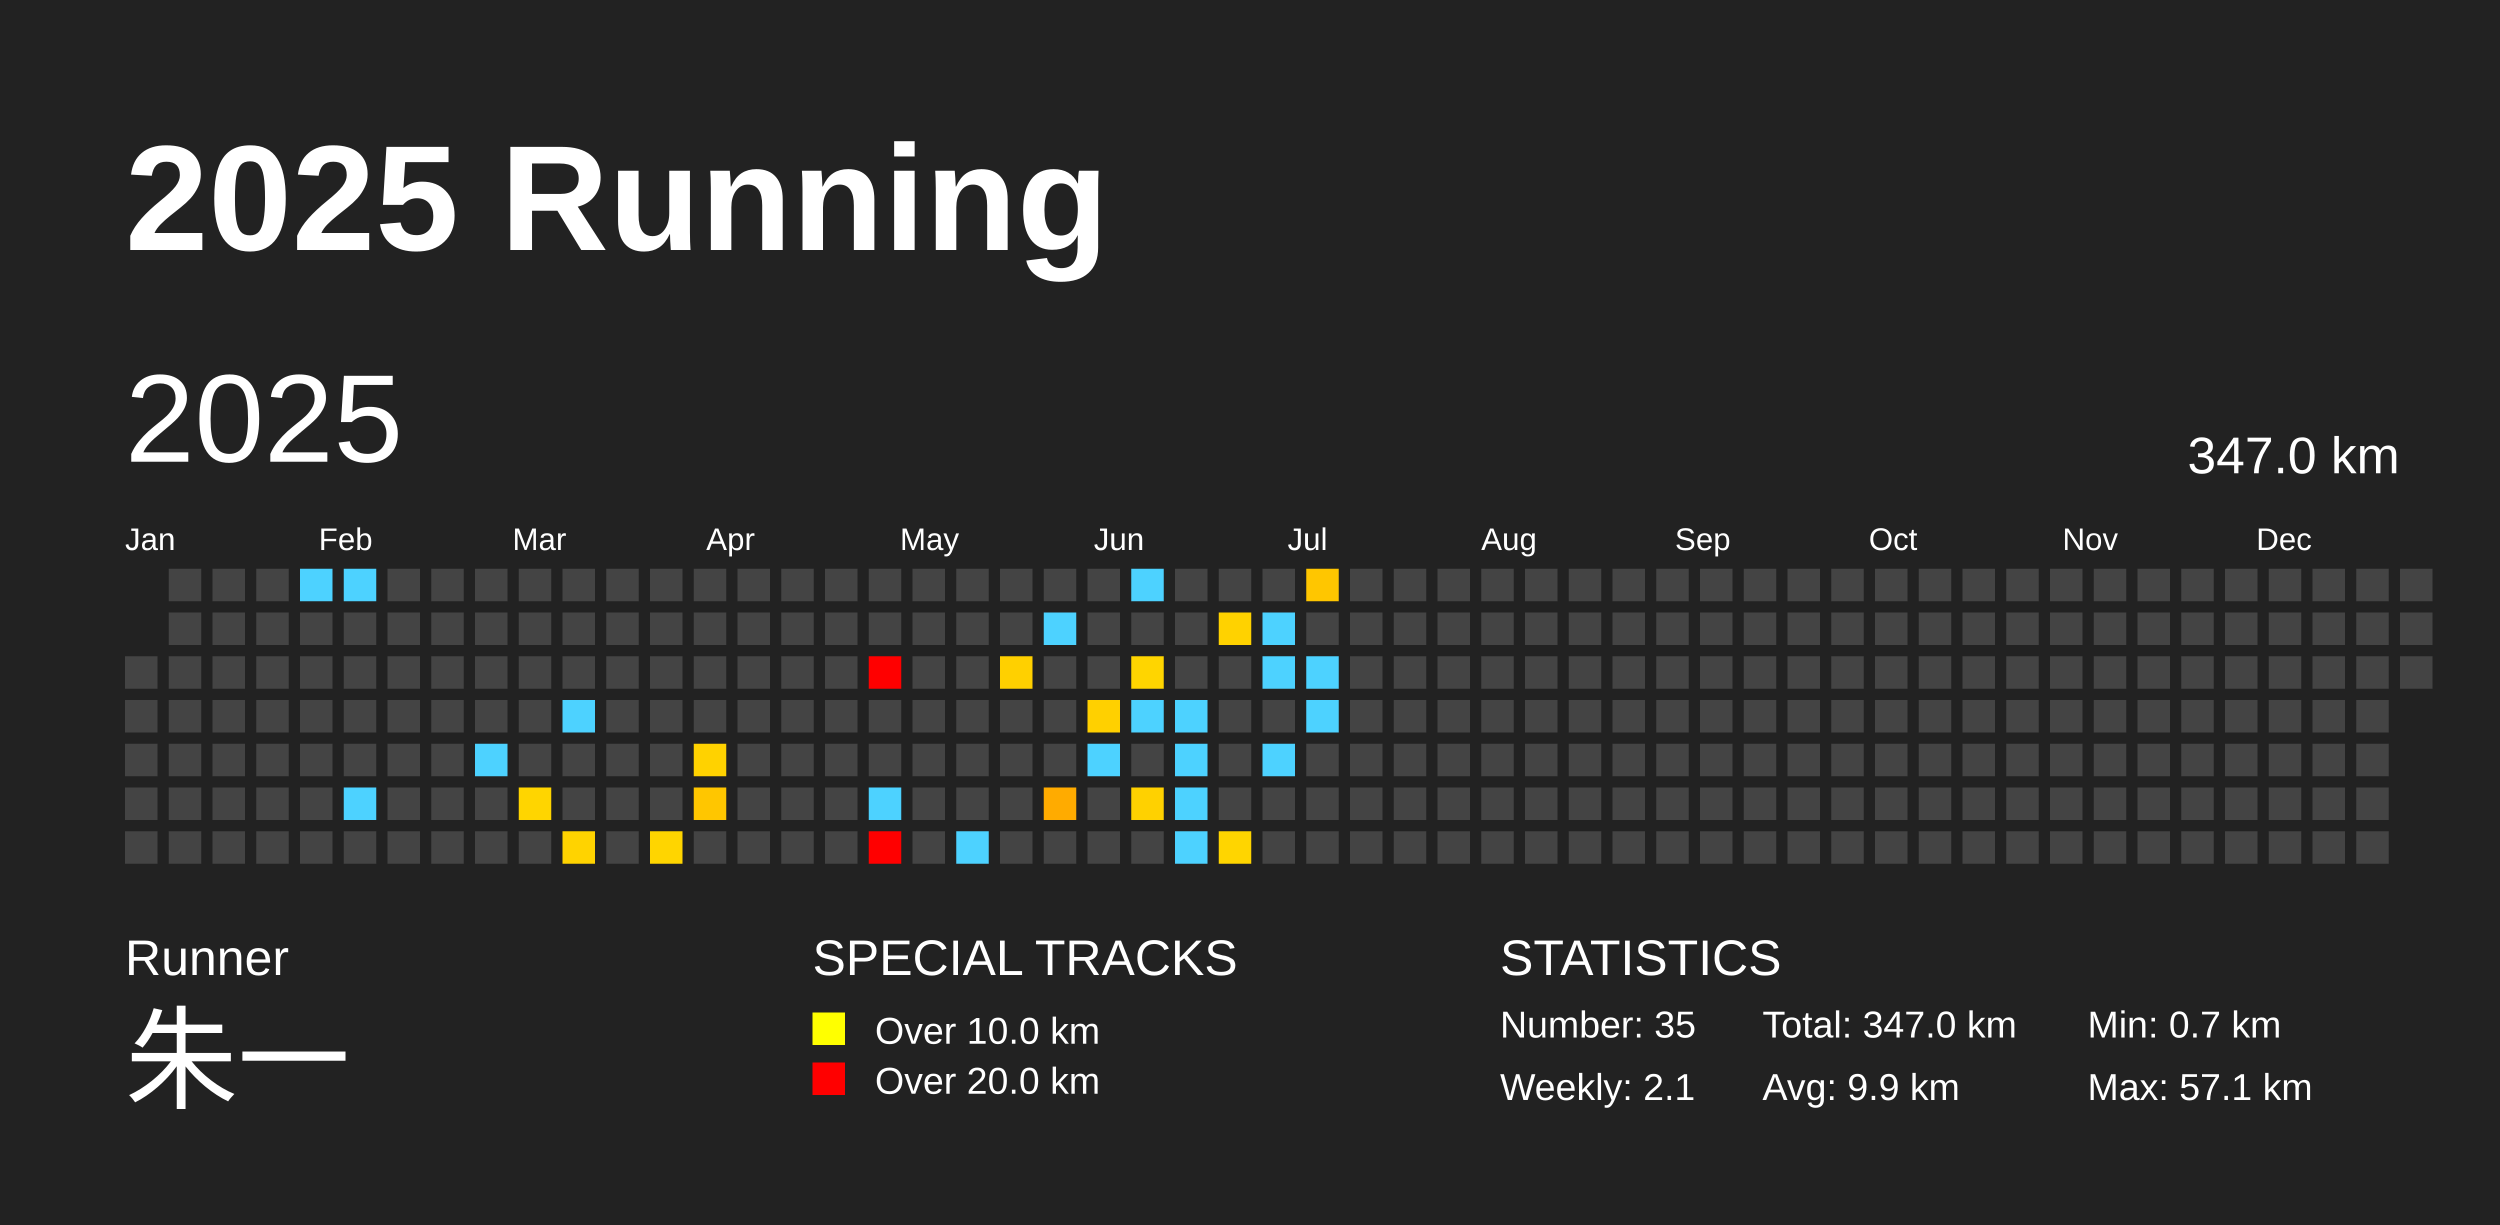
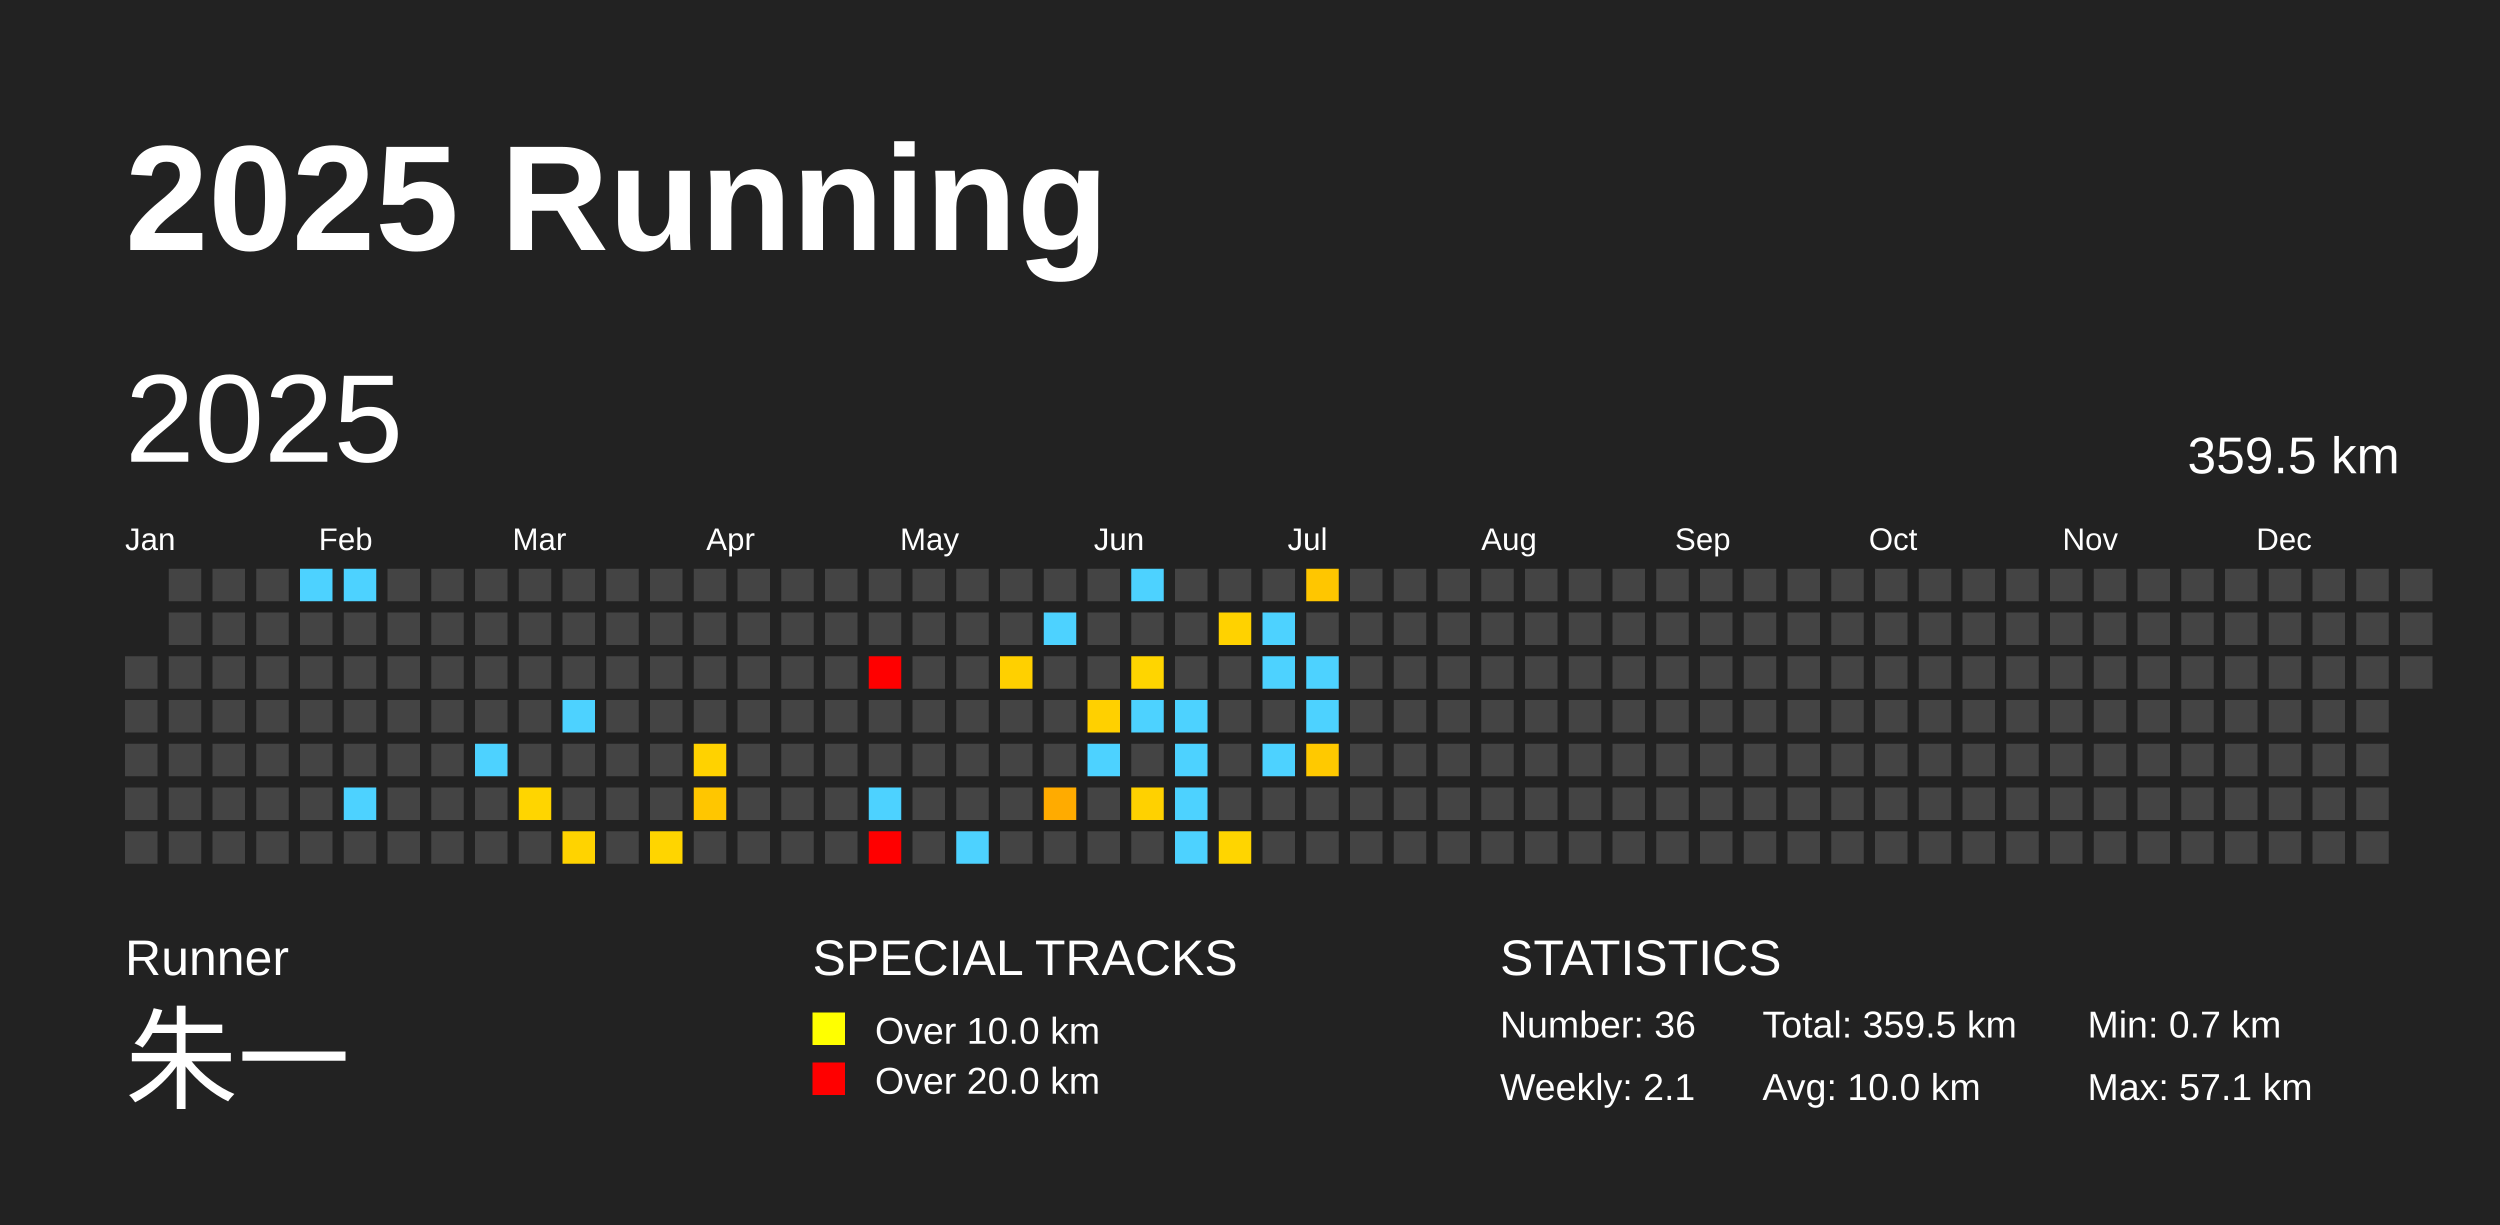
<svg xmlns="http://www.w3.org/2000/svg" baseProfile="full" height="98mm" version="1.1" viewBox="0,0,200,98" width="200mm">
  <defs />
  <rect fill="#222222" height="98" width="200" x="0" y="0" />
  <text fill="#FFFFFF" style="font-size:12px; font-family:Arial; font-weight:bold;" x="10" y="20">2025 Running</text>
  <text fill="#FFFFFF" style="font-size:4px; font-family:Arial" x="10" y="78">Runner</text>
  <text fill="#FFFFFF" style="font-size:9px; font-family:Arial" x="10" y="88">朱一</text>
  <text fill="#FFFFFF" style="font-size:4px; font-family:Arial" x="65" y="78">SPECIAL TRACKS</text>
  <rect fill="yellow" height="2.6" width="2.6" x="65" y="81" />
  <text fill="#FFFFFF" style="font-size:3px; font-family:Arial" x="70" y="83.5">Over 10.0 km</text>
  <rect fill="red" height="2.6" width="2.6" x="65" y="85" />
  <text fill="#FFFFFF" style="font-size:3px; font-family:Arial" x="70" y="87.5">Over 20.0 km</text>
  <text fill="#FFFFFF" style="font-size:4px; font-family:Arial" x="120" y="78">STATISTICS</text>
-   <text fill="#FFFFFF" style="font-size:3px; font-family:Arial" x="120" y="83">Number: 35</text>
+   <text fill="#FFFFFF" style="font-size:3px; font-family:Arial" x="120" y="83">Number: 36</text>
  <text fill="#FFFFFF" style="font-size:3px; font-family:Arial" x="120" y="88">Weekly: 2.1</text>
-   <text fill="#FFFFFF" style="font-size:3px; font-family:Arial" x="141" y="83">Total: 347.0 km</text>
-   <text fill="#FFFFFF" style="font-size:3px; font-family:Arial" x="141" y="88">Avg: 9.9 km</text>
+   <text fill="#FFFFFF" style="font-size:3px; font-family:Arial" x="141" y="83">Total: 359.5 km</text>
+   <text fill="#FFFFFF" style="font-size:3px; font-family:Arial" x="141" y="88">Avg: 10.0 km</text>
  <text fill="#FFFFFF" style="font-size:3px; font-family:Arial" x="167" y="83">Min: 0.7 km</text>
  <text fill="#FFFFFF" style="font-size:3px; font-family:Arial" x="167" y="88">Max: 57.1 km</text>
  <text dominant-baseline="hanging" fill="#FFFFFF" style="font-size:10.0px; font-family:Arial;" x="10" y="30">2025</text>
-   <text dominant-baseline="hanging" fill="#FFFFFF" style="font-size:4.125px; font-family:Arial;" x="175" y="35">347.0 km</text>
+   <text dominant-baseline="hanging" fill="#FFFFFF" style="font-size:4.125px; font-family:Arial;" x="175" y="35">359.5 km</text>
  <text fill="#FFFFFF" style="font-size:2.5px; font-family:Arial" x="10.0" y="44">Jan</text>
  <text fill="#FFFFFF" style="font-size:2.5px; font-family:Arial" x="25.5" y="44">Feb</text>
  <text fill="#FFFFFF" style="font-size:2.5px; font-family:Arial" x="41.0" y="44">Mar</text>
  <text fill="#FFFFFF" style="font-size:2.5px; font-family:Arial" x="56.5" y="44">Apr</text>
  <text fill="#FFFFFF" style="font-size:2.5px; font-family:Arial" x="72.0" y="44">May</text>
  <text fill="#FFFFFF" style="font-size:2.5px; font-family:Arial" x="87.5" y="44">Jun</text>
  <text fill="#FFFFFF" style="font-size:2.5px; font-family:Arial" x="103.0" y="44">Jul</text>
  <text fill="#FFFFFF" style="font-size:2.5px; font-family:Arial" x="118.5" y="44">Aug</text>
  <text fill="#FFFFFF" style="font-size:2.5px; font-family:Arial" x="134.0" y="44">Sep</text>
  <text fill="#FFFFFF" style="font-size:2.5px; font-family:Arial" x="149.5" y="44">Oct</text>
  <text fill="#FFFFFF" style="font-size:2.5px; font-family:Arial" x="165.0" y="44">Nov</text>
  <text fill="#FFFFFF" style="font-size:2.5px; font-family:Arial" x="180.5" y="44">Dec</text>
  <rect fill="#444444" height="2.6" width="2.6" x="10.0" y="52.5" />
  <rect fill="#444444" height="2.6" width="2.6" x="10.0" y="56.0" />
  <rect fill="#444444" height="2.6" width="2.6" x="10.0" y="59.5" />
  <rect fill="#444444" height="2.6" width="2.6" x="10.0" y="63.0" />
  <rect fill="#444444" height="2.6" width="2.6" x="10.0" y="66.5" />
  <rect fill="#444444" height="2.6" width="2.6" x="13.5" y="45.5" />
  <rect fill="#444444" height="2.6" width="2.6" x="13.5" y="49.0" />
  <rect fill="#444444" height="2.6" width="2.6" x="13.5" y="52.5" />
  <rect fill="#444444" height="2.6" width="2.6" x="13.5" y="56.0" />
  <rect fill="#444444" height="2.6" width="2.6" x="13.5" y="59.5" />
  <rect fill="#444444" height="2.6" width="2.6" x="13.5" y="63.0" />
  <rect fill="#444444" height="2.6" width="2.6" x="13.5" y="66.5" />
  <rect fill="#444444" height="2.6" width="2.6" x="17.0" y="45.5" />
  <rect fill="#444444" height="2.6" width="2.6" x="17.0" y="49.0" />
  <rect fill="#444444" height="2.6" width="2.6" x="17.0" y="52.5" />
  <rect fill="#444444" height="2.6" width="2.6" x="17.0" y="56.0" />
  <rect fill="#444444" height="2.6" width="2.6" x="17.0" y="59.5" />
  <rect fill="#444444" height="2.6" width="2.6" x="17.0" y="63.0" />
  <rect fill="#444444" height="2.6" width="2.6" x="17.0" y="66.5" />
  <rect fill="#444444" height="2.6" width="2.6" x="20.5" y="45.5" />
  <rect fill="#444444" height="2.6" width="2.6" x="20.5" y="49.0" />
  <rect fill="#444444" height="2.6" width="2.6" x="20.5" y="52.5" />
  <rect fill="#444444" height="2.6" width="2.6" x="20.5" y="56.0" />
  <rect fill="#444444" height="2.6" width="2.6" x="20.5" y="59.5" />
  <rect fill="#444444" height="2.6" width="2.6" x="20.5" y="63.0" />
  <rect fill="#444444" height="2.6" width="2.6" x="20.5" y="66.5" />
  <rect fill="#4dd2ff" height="2.6" width="2.6" x="24.0" y="45.5" />
  <rect fill="#444444" height="2.6" width="2.6" x="24.0" y="49.0" />
  <rect fill="#444444" height="2.6" width="2.6" x="24.0" y="52.5" />
  <rect fill="#444444" height="2.6" width="2.6" x="24.0" y="56.0" />
  <rect fill="#444444" height="2.6" width="2.6" x="24.0" y="59.5" />
  <rect fill="#444444" height="2.6" width="2.6" x="24.0" y="63.0" />
  <rect fill="#444444" height="2.6" width="2.6" x="24.0" y="66.5" />
  <rect fill="#4dd2ff" height="2.6" width="2.6" x="27.5" y="45.5" />
  <rect fill="#444444" height="2.6" width="2.6" x="27.5" y="49.0" />
  <rect fill="#444444" height="2.6" width="2.6" x="27.5" y="52.5" />
  <rect fill="#444444" height="2.6" width="2.6" x="27.5" y="56.0" />
  <rect fill="#444444" height="2.6" width="2.6" x="27.5" y="59.5" />
  <rect fill="#4dd2ff" height="2.6" width="2.6" x="27.5" y="63.0" />
  <rect fill="#444444" height="2.6" width="2.6" x="27.5" y="66.5" />
  <rect fill="#444444" height="2.6" width="2.6" x="31.0" y="45.5" />
  <rect fill="#444444" height="2.6" width="2.6" x="31.0" y="49.0" />
  <rect fill="#444444" height="2.6" width="2.6" x="31.0" y="52.5" />
  <rect fill="#444444" height="2.6" width="2.6" x="31.0" y="56.0" />
  <rect fill="#444444" height="2.6" width="2.6" x="31.0" y="59.5" />
  <rect fill="#444444" height="2.6" width="2.6" x="31.0" y="63.0" />
  <rect fill="#444444" height="2.6" width="2.6" x="31.0" y="66.5" />
  <rect fill="#444444" height="2.6" width="2.6" x="34.5" y="45.5" />
  <rect fill="#444444" height="2.6" width="2.6" x="34.5" y="49.0" />
  <rect fill="#444444" height="2.6" width="2.6" x="34.5" y="52.5" />
  <rect fill="#444444" height="2.6" width="2.6" x="34.5" y="56.0" />
  <rect fill="#444444" height="2.6" width="2.6" x="34.5" y="59.5" />
  <rect fill="#444444" height="2.6" width="2.6" x="34.5" y="63.0" />
  <rect fill="#444444" height="2.6" width="2.6" x="34.5" y="66.5" />
  <rect fill="#444444" height="2.6" width="2.6" x="38.0" y="45.5" />
  <rect fill="#444444" height="2.6" width="2.6" x="38.0" y="49.0" />
  <rect fill="#444444" height="2.6" width="2.6" x="38.0" y="52.5" />
  <rect fill="#444444" height="2.6" width="2.6" x="38.0" y="56.0" />
  <rect fill="#4dd2ff" height="2.6" width="2.6" x="38.0" y="59.5" />
  <rect fill="#444444" height="2.6" width="2.6" x="38.0" y="63.0" />
  <rect fill="#444444" height="2.6" width="2.6" x="38.0" y="66.5" />
  <rect fill="#444444" height="2.6" width="2.6" x="41.5" y="45.5" />
  <rect fill="#444444" height="2.6" width="2.6" x="41.5" y="49.0" />
  <rect fill="#444444" height="2.6" width="2.6" x="41.5" y="52.5" />
  <rect fill="#444444" height="2.6" width="2.6" x="41.5" y="56.0" />
  <rect fill="#444444" height="2.6" width="2.6" x="41.5" y="59.5" />
  <rect fill="#ffd500" height="2.6" width="2.6" x="41.5" y="63.0" />
  <rect fill="#444444" height="2.6" width="2.6" x="41.5" y="66.5" />
  <rect fill="#444444" height="2.6" width="2.6" x="45.0" y="45.5" />
  <rect fill="#444444" height="2.6" width="2.6" x="45.0" y="49.0" />
  <rect fill="#444444" height="2.6" width="2.6" x="45.0" y="52.5" />
  <rect fill="#4dd2ff" height="2.6" width="2.6" x="45.0" y="56.0" />
  <rect fill="#444444" height="2.6" width="2.6" x="45.0" y="59.5" />
  <rect fill="#444444" height="2.6" width="2.6" x="45.0" y="63.0" />
  <rect fill="#ffd300" height="2.6" width="2.6" x="45.0" y="66.5" />
  <rect fill="#444444" height="2.6" width="2.6" x="48.5" y="45.5" />
  <rect fill="#444444" height="2.6" width="2.6" x="48.5" y="49.0" />
  <rect fill="#444444" height="2.6" width="2.6" x="48.5" y="52.5" />
  <rect fill="#444444" height="2.6" width="2.6" x="48.5" y="56.0" />
  <rect fill="#444444" height="2.6" width="2.6" x="48.5" y="59.5" />
  <rect fill="#444444" height="2.6" width="2.6" x="48.5" y="63.0" />
  <rect fill="#444444" height="2.6" width="2.6" x="48.5" y="66.5" />
  <rect fill="#444444" height="2.6" width="2.6" x="52.0" y="45.5" />
  <rect fill="#444444" height="2.6" width="2.6" x="52.0" y="49.0" />
  <rect fill="#444444" height="2.6" width="2.6" x="52.0" y="52.5" />
  <rect fill="#444444" height="2.6" width="2.6" x="52.0" y="56.0" />
  <rect fill="#444444" height="2.6" width="2.6" x="52.0" y="59.5" />
  <rect fill="#444444" height="2.6" width="2.6" x="52.0" y="63.0" />
  <rect fill="#ffd500" height="2.6" width="2.6" x="52.0" y="66.5" />
  <rect fill="#444444" height="2.6" width="2.6" x="55.5" y="45.5" />
  <rect fill="#444444" height="2.6" width="2.6" x="55.5" y="49.0" />
  <rect fill="#444444" height="2.6" width="2.6" x="55.5" y="52.5" />
  <rect fill="#444444" height="2.6" width="2.6" x="55.5" y="56.0" />
  <rect fill="#ffd200" height="2.6" width="2.6" x="55.5" y="59.5" />
  <rect fill="#ffc600" height="2.6" width="2.6" x="55.5" y="63.0" />
  <rect fill="#444444" height="2.6" width="2.6" x="55.5" y="66.5" />
  <rect fill="#444444" height="2.6" width="2.6" x="59.0" y="45.5" />
  <rect fill="#444444" height="2.6" width="2.6" x="59.0" y="49.0" />
  <rect fill="#444444" height="2.6" width="2.6" x="59.0" y="52.5" />
  <rect fill="#444444" height="2.6" width="2.6" x="59.0" y="56.0" />
  <rect fill="#444444" height="2.6" width="2.6" x="59.0" y="59.5" />
  <rect fill="#444444" height="2.6" width="2.6" x="59.0" y="63.0" />
  <rect fill="#444444" height="2.6" width="2.6" x="59.0" y="66.5" />
  <rect fill="#444444" height="2.6" width="2.6" x="62.5" y="45.5" />
  <rect fill="#444444" height="2.6" width="2.6" x="62.5" y="49.0" />
  <rect fill="#444444" height="2.6" width="2.6" x="62.5" y="52.5" />
  <rect fill="#444444" height="2.6" width="2.6" x="62.5" y="56.0" />
  <rect fill="#444444" height="2.6" width="2.6" x="62.5" y="59.5" />
  <rect fill="#444444" height="2.6" width="2.6" x="62.5" y="63.0" />
  <rect fill="#444444" height="2.6" width="2.6" x="62.5" y="66.5" />
  <rect fill="#444444" height="2.6" width="2.6" x="66.0" y="45.5" />
  <rect fill="#444444" height="2.6" width="2.6" x="66.0" y="49.0" />
  <rect fill="#444444" height="2.6" width="2.6" x="66.0" y="52.5" />
  <rect fill="#444444" height="2.6" width="2.6" x="66.0" y="56.0" />
  <rect fill="#444444" height="2.6" width="2.6" x="66.0" y="59.5" />
  <rect fill="#444444" height="2.6" width="2.6" x="66.0" y="63.0" />
  <rect fill="#444444" height="2.6" width="2.6" x="66.0" y="66.5" />
  <rect fill="#444444" height="2.6" width="2.6" x="69.5" y="45.5" />
  <rect fill="#444444" height="2.6" width="2.6" x="69.5" y="49.0" />
  <rect fill="red" height="2.6" width="2.6" x="69.5" y="52.5" />
  <rect fill="#444444" height="2.6" width="2.6" x="69.5" y="56.0" />
  <rect fill="#444444" height="2.6" width="2.6" x="69.5" y="59.5" />
  <rect fill="#4dd2ff" height="2.6" width="2.6" x="69.5" y="63.0" />
  <rect fill="red" height="2.6" width="2.6" x="69.5" y="66.5" />
  <rect fill="#444444" height="2.6" width="2.6" x="73.0" y="45.5" />
  <rect fill="#444444" height="2.6" width="2.6" x="73.0" y="49.0" />
  <rect fill="#444444" height="2.6" width="2.6" x="73.0" y="52.5" />
  <rect fill="#444444" height="2.6" width="2.6" x="73.0" y="56.0" />
  <rect fill="#444444" height="2.6" width="2.6" x="73.0" y="59.5" />
  <rect fill="#444444" height="2.6" width="2.6" x="73.0" y="63.0" />
  <rect fill="#444444" height="2.6" width="2.6" x="73.0" y="66.5" />
  <rect fill="#444444" height="2.6" width="2.6" x="76.5" y="45.5" />
  <rect fill="#444444" height="2.6" width="2.6" x="76.5" y="49.0" />
  <rect fill="#444444" height="2.6" width="2.6" x="76.5" y="52.5" />
  <rect fill="#444444" height="2.6" width="2.6" x="76.5" y="56.0" />
  <rect fill="#444444" height="2.6" width="2.6" x="76.5" y="59.5" />
  <rect fill="#444444" height="2.6" width="2.6" x="76.5" y="63.0" />
  <rect fill="#4dd2ff" height="2.6" width="2.6" x="76.5" y="66.5" />
  <rect fill="#444444" height="2.6" width="2.6" x="80.0" y="45.5" />
  <rect fill="#444444" height="2.6" width="2.6" x="80.0" y="49.0" />
  <rect fill="#ffd000" height="2.6" width="2.6" x="80.0" y="52.5" />
  <rect fill="#444444" height="2.6" width="2.6" x="80.0" y="56.0" />
  <rect fill="#444444" height="2.6" width="2.6" x="80.0" y="59.5" />
  <rect fill="#444444" height="2.6" width="2.6" x="80.0" y="63.0" />
  <rect fill="#444444" height="2.6" width="2.6" x="80.0" y="66.5" />
  <rect fill="#444444" height="2.6" width="2.6" x="83.5" y="45.5" />
  <rect fill="#4dd2ff" height="2.6" width="2.6" x="83.5" y="49.0" />
  <rect fill="#444444" height="2.6" width="2.6" x="83.5" y="52.5" />
  <rect fill="#444444" height="2.6" width="2.6" x="83.5" y="56.0" />
  <rect fill="#444444" height="2.6" width="2.6" x="83.5" y="59.5" />
  <rect fill="#ffab00" height="2.6" width="2.6" x="83.5" y="63.0" />
  <rect fill="#444444" height="2.6" width="2.6" x="83.5" y="66.5" />
  <rect fill="#444444" height="2.6" width="2.6" x="87.0" y="45.5" />
  <rect fill="#444444" height="2.6" width="2.6" x="87.0" y="49.0" />
  <rect fill="#444444" height="2.6" width="2.6" x="87.0" y="52.5" />
  <rect fill="#ffd000" height="2.6" width="2.6" x="87.0" y="56.0" />
  <rect fill="#4dd2ff" height="2.6" width="2.6" x="87.0" y="59.5" />
  <rect fill="#444444" height="2.6" width="2.6" x="87.0" y="63.0" />
  <rect fill="#444444" height="2.6" width="2.6" x="87.0" y="66.5" />
  <rect fill="#4dd2ff" height="2.6" width="2.6" x="90.5" y="45.5" />
  <rect fill="#444444" height="2.6" width="2.6" x="90.5" y="49.0" />
  <rect fill="#ffd500" height="2.6" width="2.6" x="90.5" y="52.5" />
  <rect fill="#4dd2ff" height="2.6" width="2.6" x="90.5" y="56.0" />
  <rect fill="#444444" height="2.6" width="2.6" x="90.5" y="59.5" />
  <rect fill="#ffd100" height="2.6" width="2.6" x="90.5" y="63.0" />
  <rect fill="#444444" height="2.6" width="2.6" x="90.5" y="66.5" />
  <rect fill="#444444" height="2.6" width="2.6" x="94.0" y="45.5" />
  <rect fill="#444444" height="2.6" width="2.6" x="94.0" y="49.0" />
  <rect fill="#444444" height="2.6" width="2.6" x="94.0" y="52.5" />
  <rect fill="#4dd2ff" height="2.6" width="2.6" x="94.0" y="56.0" />
  <rect fill="#4dd2ff" height="2.6" width="2.6" x="94.0" y="59.5" />
  <rect fill="#4dd2ff" height="2.6" width="2.6" x="94.0" y="63.0" />
  <rect fill="#4dd2ff" height="2.6" width="2.6" x="94.0" y="66.5" />
  <rect fill="#444444" height="2.6" width="2.6" x="97.5" y="45.5" />
  <rect fill="#ffd200" height="2.6" width="2.6" x="97.5" y="49.0" />
  <rect fill="#444444" height="2.6" width="2.6" x="97.5" y="52.5" />
  <rect fill="#444444" height="2.6" width="2.6" x="97.5" y="56.0" />
  <rect fill="#444444" height="2.6" width="2.6" x="97.5" y="59.5" />
  <rect fill="#444444" height="2.6" width="2.6" x="97.5" y="63.0" />
  <rect fill="#ffd500" height="2.6" width="2.6" x="97.5" y="66.5" />
  <rect fill="#444444" height="2.6" width="2.6" x="101.0" y="45.5" />
  <rect fill="#4dd2ff" height="2.6" width="2.6" x="101.0" y="49.0" />
  <rect fill="#4dd2ff" height="2.6" width="2.6" x="101.0" y="52.5" />
  <rect fill="#444444" height="2.6" width="2.6" x="101.0" y="56.0" />
  <rect fill="#4dd2ff" height="2.6" width="2.6" x="101.0" y="59.5" />
  <rect fill="#444444" height="2.6" width="2.6" x="101.0" y="63.0" />
  <rect fill="#444444" height="2.6" width="2.6" x="101.0" y="66.5" />
  <rect fill="#ffc600" height="2.6" width="2.6" x="104.5" y="45.5" />
  <rect fill="#444444" height="2.6" width="2.6" x="104.5" y="49.0" />
  <rect fill="#4dd2ff" height="2.6" width="2.6" x="104.5" y="52.5" />
  <rect fill="#4dd2ff" height="2.6" width="2.6" x="104.5" y="56.0" />
-   <rect fill="#444444" height="2.6" width="2.6" x="104.5" y="59.5" />
+   <rect fill="#ffc900" height="2.6" width="2.6" x="104.5" y="59.5" />
  <rect fill="#444444" height="2.6" width="2.6" x="104.5" y="63.0" />
  <rect fill="#444444" height="2.6" width="2.6" x="104.5" y="66.5" />
  <rect fill="#444444" height="2.6" width="2.6" x="108.0" y="45.5" />
  <rect fill="#444444" height="2.6" width="2.6" x="108.0" y="49.0" />
  <rect fill="#444444" height="2.6" width="2.6" x="108.0" y="52.5" />
  <rect fill="#444444" height="2.6" width="2.6" x="108.0" y="56.0" />
  <rect fill="#444444" height="2.6" width="2.6" x="108.0" y="59.5" />
  <rect fill="#444444" height="2.6" width="2.6" x="108.0" y="63.0" />
  <rect fill="#444444" height="2.6" width="2.6" x="108.0" y="66.5" />
  <rect fill="#444444" height="2.6" width="2.6" x="111.5" y="45.5" />
  <rect fill="#444444" height="2.6" width="2.6" x="111.5" y="49.0" />
  <rect fill="#444444" height="2.6" width="2.6" x="111.5" y="52.5" />
  <rect fill="#444444" height="2.6" width="2.6" x="111.5" y="56.0" />
  <rect fill="#444444" height="2.6" width="2.6" x="111.5" y="59.5" />
  <rect fill="#444444" height="2.6" width="2.6" x="111.5" y="63.0" />
  <rect fill="#444444" height="2.6" width="2.6" x="111.5" y="66.5" />
  <rect fill="#444444" height="2.6" width="2.6" x="115.0" y="45.5" />
  <rect fill="#444444" height="2.6" width="2.6" x="115.0" y="49.0" />
  <rect fill="#444444" height="2.6" width="2.6" x="115.0" y="52.5" />
  <rect fill="#444444" height="2.6" width="2.6" x="115.0" y="56.0" />
  <rect fill="#444444" height="2.6" width="2.6" x="115.0" y="59.5" />
  <rect fill="#444444" height="2.6" width="2.6" x="115.0" y="63.0" />
  <rect fill="#444444" height="2.6" width="2.6" x="115.0" y="66.5" />
  <rect fill="#444444" height="2.6" width="2.6" x="118.5" y="45.5" />
  <rect fill="#444444" height="2.6" width="2.6" x="118.5" y="49.0" />
  <rect fill="#444444" height="2.6" width="2.6" x="118.5" y="52.5" />
  <rect fill="#444444" height="2.6" width="2.6" x="118.5" y="56.0" />
  <rect fill="#444444" height="2.6" width="2.6" x="118.5" y="59.5" />
  <rect fill="#444444" height="2.6" width="2.6" x="118.5" y="63.0" />
  <rect fill="#444444" height="2.6" width="2.6" x="118.5" y="66.5" />
  <rect fill="#444444" height="2.6" width="2.6" x="122.0" y="45.5" />
  <rect fill="#444444" height="2.6" width="2.6" x="122.0" y="49.0" />
  <rect fill="#444444" height="2.6" width="2.6" x="122.0" y="52.5" />
  <rect fill="#444444" height="2.6" width="2.6" x="122.0" y="56.0" />
  <rect fill="#444444" height="2.6" width="2.6" x="122.0" y="59.5" />
  <rect fill="#444444" height="2.6" width="2.6" x="122.0" y="63.0" />
  <rect fill="#444444" height="2.6" width="2.6" x="122.0" y="66.5" />
  <rect fill="#444444" height="2.6" width="2.6" x="125.5" y="45.5" />
  <rect fill="#444444" height="2.6" width="2.6" x="125.5" y="49.0" />
  <rect fill="#444444" height="2.6" width="2.6" x="125.5" y="52.5" />
  <rect fill="#444444" height="2.6" width="2.6" x="125.5" y="56.0" />
  <rect fill="#444444" height="2.6" width="2.6" x="125.5" y="59.5" />
  <rect fill="#444444" height="2.6" width="2.6" x="125.5" y="63.0" />
  <rect fill="#444444" height="2.6" width="2.6" x="125.5" y="66.5" />
  <rect fill="#444444" height="2.6" width="2.6" x="129.0" y="45.5" />
  <rect fill="#444444" height="2.6" width="2.6" x="129.0" y="49.0" />
  <rect fill="#444444" height="2.6" width="2.6" x="129.0" y="52.5" />
  <rect fill="#444444" height="2.6" width="2.6" x="129.0" y="56.0" />
  <rect fill="#444444" height="2.6" width="2.6" x="129.0" y="59.5" />
  <rect fill="#444444" height="2.6" width="2.6" x="129.0" y="63.0" />
  <rect fill="#444444" height="2.6" width="2.6" x="129.0" y="66.5" />
  <rect fill="#444444" height="2.6" width="2.6" x="132.5" y="45.5" />
  <rect fill="#444444" height="2.6" width="2.6" x="132.5" y="49.0" />
  <rect fill="#444444" height="2.6" width="2.6" x="132.5" y="52.5" />
  <rect fill="#444444" height="2.6" width="2.6" x="132.5" y="56.0" />
  <rect fill="#444444" height="2.6" width="2.6" x="132.5" y="59.5" />
  <rect fill="#444444" height="2.6" width="2.6" x="132.5" y="63.0" />
  <rect fill="#444444" height="2.6" width="2.6" x="132.5" y="66.5" />
  <rect fill="#444444" height="2.6" width="2.6" x="136.0" y="45.5" />
  <rect fill="#444444" height="2.6" width="2.6" x="136.0" y="49.0" />
  <rect fill="#444444" height="2.6" width="2.6" x="136.0" y="52.5" />
  <rect fill="#444444" height="2.6" width="2.6" x="136.0" y="56.0" />
  <rect fill="#444444" height="2.6" width="2.6" x="136.0" y="59.5" />
  <rect fill="#444444" height="2.6" width="2.6" x="136.0" y="63.0" />
  <rect fill="#444444" height="2.6" width="2.6" x="136.0" y="66.5" />
  <rect fill="#444444" height="2.6" width="2.6" x="139.5" y="45.5" />
  <rect fill="#444444" height="2.6" width="2.6" x="139.5" y="49.0" />
  <rect fill="#444444" height="2.6" width="2.6" x="139.5" y="52.5" />
  <rect fill="#444444" height="2.6" width="2.6" x="139.5" y="56.0" />
  <rect fill="#444444" height="2.6" width="2.6" x="139.5" y="59.5" />
  <rect fill="#444444" height="2.6" width="2.6" x="139.5" y="63.0" />
  <rect fill="#444444" height="2.6" width="2.6" x="139.5" y="66.5" />
  <rect fill="#444444" height="2.6" width="2.6" x="143.0" y="45.5" />
  <rect fill="#444444" height="2.6" width="2.6" x="143.0" y="49.0" />
  <rect fill="#444444" height="2.6" width="2.6" x="143.0" y="52.5" />
  <rect fill="#444444" height="2.6" width="2.6" x="143.0" y="56.0" />
  <rect fill="#444444" height="2.6" width="2.6" x="143.0" y="59.5" />
  <rect fill="#444444" height="2.6" width="2.6" x="143.0" y="63.0" />
  <rect fill="#444444" height="2.6" width="2.6" x="143.0" y="66.5" />
  <rect fill="#444444" height="2.6" width="2.6" x="146.5" y="45.5" />
  <rect fill="#444444" height="2.6" width="2.6" x="146.5" y="49.0" />
  <rect fill="#444444" height="2.6" width="2.6" x="146.5" y="52.5" />
  <rect fill="#444444" height="2.6" width="2.6" x="146.5" y="56.0" />
  <rect fill="#444444" height="2.6" width="2.6" x="146.5" y="59.5" />
  <rect fill="#444444" height="2.6" width="2.6" x="146.5" y="63.0" />
  <rect fill="#444444" height="2.6" width="2.6" x="146.5" y="66.5" />
  <rect fill="#444444" height="2.6" width="2.6" x="150.0" y="45.5" />
  <rect fill="#444444" height="2.6" width="2.6" x="150.0" y="49.0" />
  <rect fill="#444444" height="2.6" width="2.6" x="150.0" y="52.5" />
  <rect fill="#444444" height="2.6" width="2.6" x="150.0" y="56.0" />
  <rect fill="#444444" height="2.6" width="2.6" x="150.0" y="59.5" />
  <rect fill="#444444" height="2.6" width="2.6" x="150.0" y="63.0" />
  <rect fill="#444444" height="2.6" width="2.6" x="150.0" y="66.5" />
  <rect fill="#444444" height="2.6" width="2.6" x="153.5" y="45.5" />
  <rect fill="#444444" height="2.6" width="2.6" x="153.5" y="49.0" />
  <rect fill="#444444" height="2.6" width="2.6" x="153.5" y="52.5" />
  <rect fill="#444444" height="2.6" width="2.6" x="153.5" y="56.0" />
  <rect fill="#444444" height="2.6" width="2.6" x="153.5" y="59.5" />
  <rect fill="#444444" height="2.6" width="2.6" x="153.5" y="63.0" />
  <rect fill="#444444" height="2.6" width="2.6" x="153.5" y="66.5" />
  <rect fill="#444444" height="2.6" width="2.6" x="157.0" y="45.5" />
  <rect fill="#444444" height="2.6" width="2.6" x="157.0" y="49.0" />
  <rect fill="#444444" height="2.6" width="2.6" x="157.0" y="52.5" />
  <rect fill="#444444" height="2.6" width="2.6" x="157.0" y="56.0" />
  <rect fill="#444444" height="2.6" width="2.6" x="157.0" y="59.5" />
  <rect fill="#444444" height="2.6" width="2.6" x="157.0" y="63.0" />
  <rect fill="#444444" height="2.6" width="2.6" x="157.0" y="66.5" />
  <rect fill="#444444" height="2.6" width="2.6" x="160.5" y="45.5" />
  <rect fill="#444444" height="2.6" width="2.6" x="160.5" y="49.0" />
  <rect fill="#444444" height="2.6" width="2.6" x="160.5" y="52.5" />
  <rect fill="#444444" height="2.6" width="2.6" x="160.5" y="56.0" />
  <rect fill="#444444" height="2.6" width="2.6" x="160.5" y="59.5" />
  <rect fill="#444444" height="2.6" width="2.6" x="160.5" y="63.0" />
  <rect fill="#444444" height="2.6" width="2.6" x="160.5" y="66.5" />
  <rect fill="#444444" height="2.6" width="2.6" x="164.0" y="45.5" />
  <rect fill="#444444" height="2.6" width="2.6" x="164.0" y="49.0" />
  <rect fill="#444444" height="2.6" width="2.6" x="164.0" y="52.5" />
  <rect fill="#444444" height="2.6" width="2.6" x="164.0" y="56.0" />
  <rect fill="#444444" height="2.6" width="2.6" x="164.0" y="59.5" />
  <rect fill="#444444" height="2.6" width="2.6" x="164.0" y="63.0" />
  <rect fill="#444444" height="2.6" width="2.6" x="164.0" y="66.5" />
  <rect fill="#444444" height="2.6" width="2.6" x="167.5" y="45.5" />
  <rect fill="#444444" height="2.6" width="2.6" x="167.5" y="49.0" />
  <rect fill="#444444" height="2.6" width="2.6" x="167.5" y="52.5" />
  <rect fill="#444444" height="2.6" width="2.6" x="167.5" y="56.0" />
  <rect fill="#444444" height="2.6" width="2.6" x="167.5" y="59.5" />
  <rect fill="#444444" height="2.6" width="2.6" x="167.5" y="63.0" />
  <rect fill="#444444" height="2.6" width="2.6" x="167.5" y="66.5" />
  <rect fill="#444444" height="2.6" width="2.6" x="171.0" y="45.5" />
  <rect fill="#444444" height="2.6" width="2.6" x="171.0" y="49.0" />
  <rect fill="#444444" height="2.6" width="2.6" x="171.0" y="52.5" />
  <rect fill="#444444" height="2.6" width="2.6" x="171.0" y="56.0" />
  <rect fill="#444444" height="2.6" width="2.6" x="171.0" y="59.5" />
  <rect fill="#444444" height="2.6" width="2.6" x="171.0" y="63.0" />
  <rect fill="#444444" height="2.6" width="2.6" x="171.0" y="66.5" />
  <rect fill="#444444" height="2.6" width="2.6" x="174.5" y="45.5" />
  <rect fill="#444444" height="2.6" width="2.6" x="174.5" y="49.0" />
  <rect fill="#444444" height="2.6" width="2.6" x="174.5" y="52.5" />
  <rect fill="#444444" height="2.6" width="2.6" x="174.5" y="56.0" />
  <rect fill="#444444" height="2.6" width="2.6" x="174.5" y="59.5" />
  <rect fill="#444444" height="2.6" width="2.6" x="174.5" y="63.0" />
  <rect fill="#444444" height="2.6" width="2.6" x="174.5" y="66.5" />
  <rect fill="#444444" height="2.6" width="2.6" x="178.0" y="45.5" />
  <rect fill="#444444" height="2.6" width="2.6" x="178.0" y="49.0" />
  <rect fill="#444444" height="2.6" width="2.6" x="178.0" y="52.5" />
  <rect fill="#444444" height="2.6" width="2.6" x="178.0" y="56.0" />
  <rect fill="#444444" height="2.6" width="2.6" x="178.0" y="59.5" />
  <rect fill="#444444" height="2.6" width="2.6" x="178.0" y="63.0" />
  <rect fill="#444444" height="2.6" width="2.6" x="178.0" y="66.5" />
  <rect fill="#444444" height="2.6" width="2.6" x="181.5" y="45.5" />
  <rect fill="#444444" height="2.6" width="2.6" x="181.5" y="49.0" />
  <rect fill="#444444" height="2.6" width="2.6" x="181.5" y="52.5" />
  <rect fill="#444444" height="2.6" width="2.6" x="181.5" y="56.0" />
  <rect fill="#444444" height="2.6" width="2.6" x="181.5" y="59.5" />
  <rect fill="#444444" height="2.6" width="2.6" x="181.5" y="63.0" />
  <rect fill="#444444" height="2.6" width="2.6" x="181.5" y="66.5" />
  <rect fill="#444444" height="2.6" width="2.6" x="185.0" y="45.5" />
  <rect fill="#444444" height="2.6" width="2.6" x="185.0" y="49.0" />
  <rect fill="#444444" height="2.6" width="2.6" x="185.0" y="52.5" />
  <rect fill="#444444" height="2.6" width="2.6" x="185.0" y="56.0" />
  <rect fill="#444444" height="2.6" width="2.6" x="185.0" y="59.5" />
  <rect fill="#444444" height="2.6" width="2.6" x="185.0" y="63.0" />
  <rect fill="#444444" height="2.6" width="2.6" x="185.0" y="66.5" />
  <rect fill="#444444" height="2.6" width="2.6" x="188.5" y="45.5" />
  <rect fill="#444444" height="2.6" width="2.6" x="188.5" y="49.0" />
  <rect fill="#444444" height="2.6" width="2.6" x="188.5" y="52.5" />
  <rect fill="#444444" height="2.6" width="2.6" x="188.5" y="56.0" />
  <rect fill="#444444" height="2.6" width="2.6" x="188.5" y="59.5" />
  <rect fill="#444444" height="2.6" width="2.6" x="188.5" y="63.0" />
  <rect fill="#444444" height="2.6" width="2.6" x="188.5" y="66.5" />
  <rect fill="#444444" height="2.6" width="2.6" x="192.0" y="45.5" />
  <rect fill="#444444" height="2.6" width="2.6" x="192.0" y="49.0" />
  <rect fill="#444444" height="2.6" width="2.6" x="192.0" y="52.5" />
</svg>
